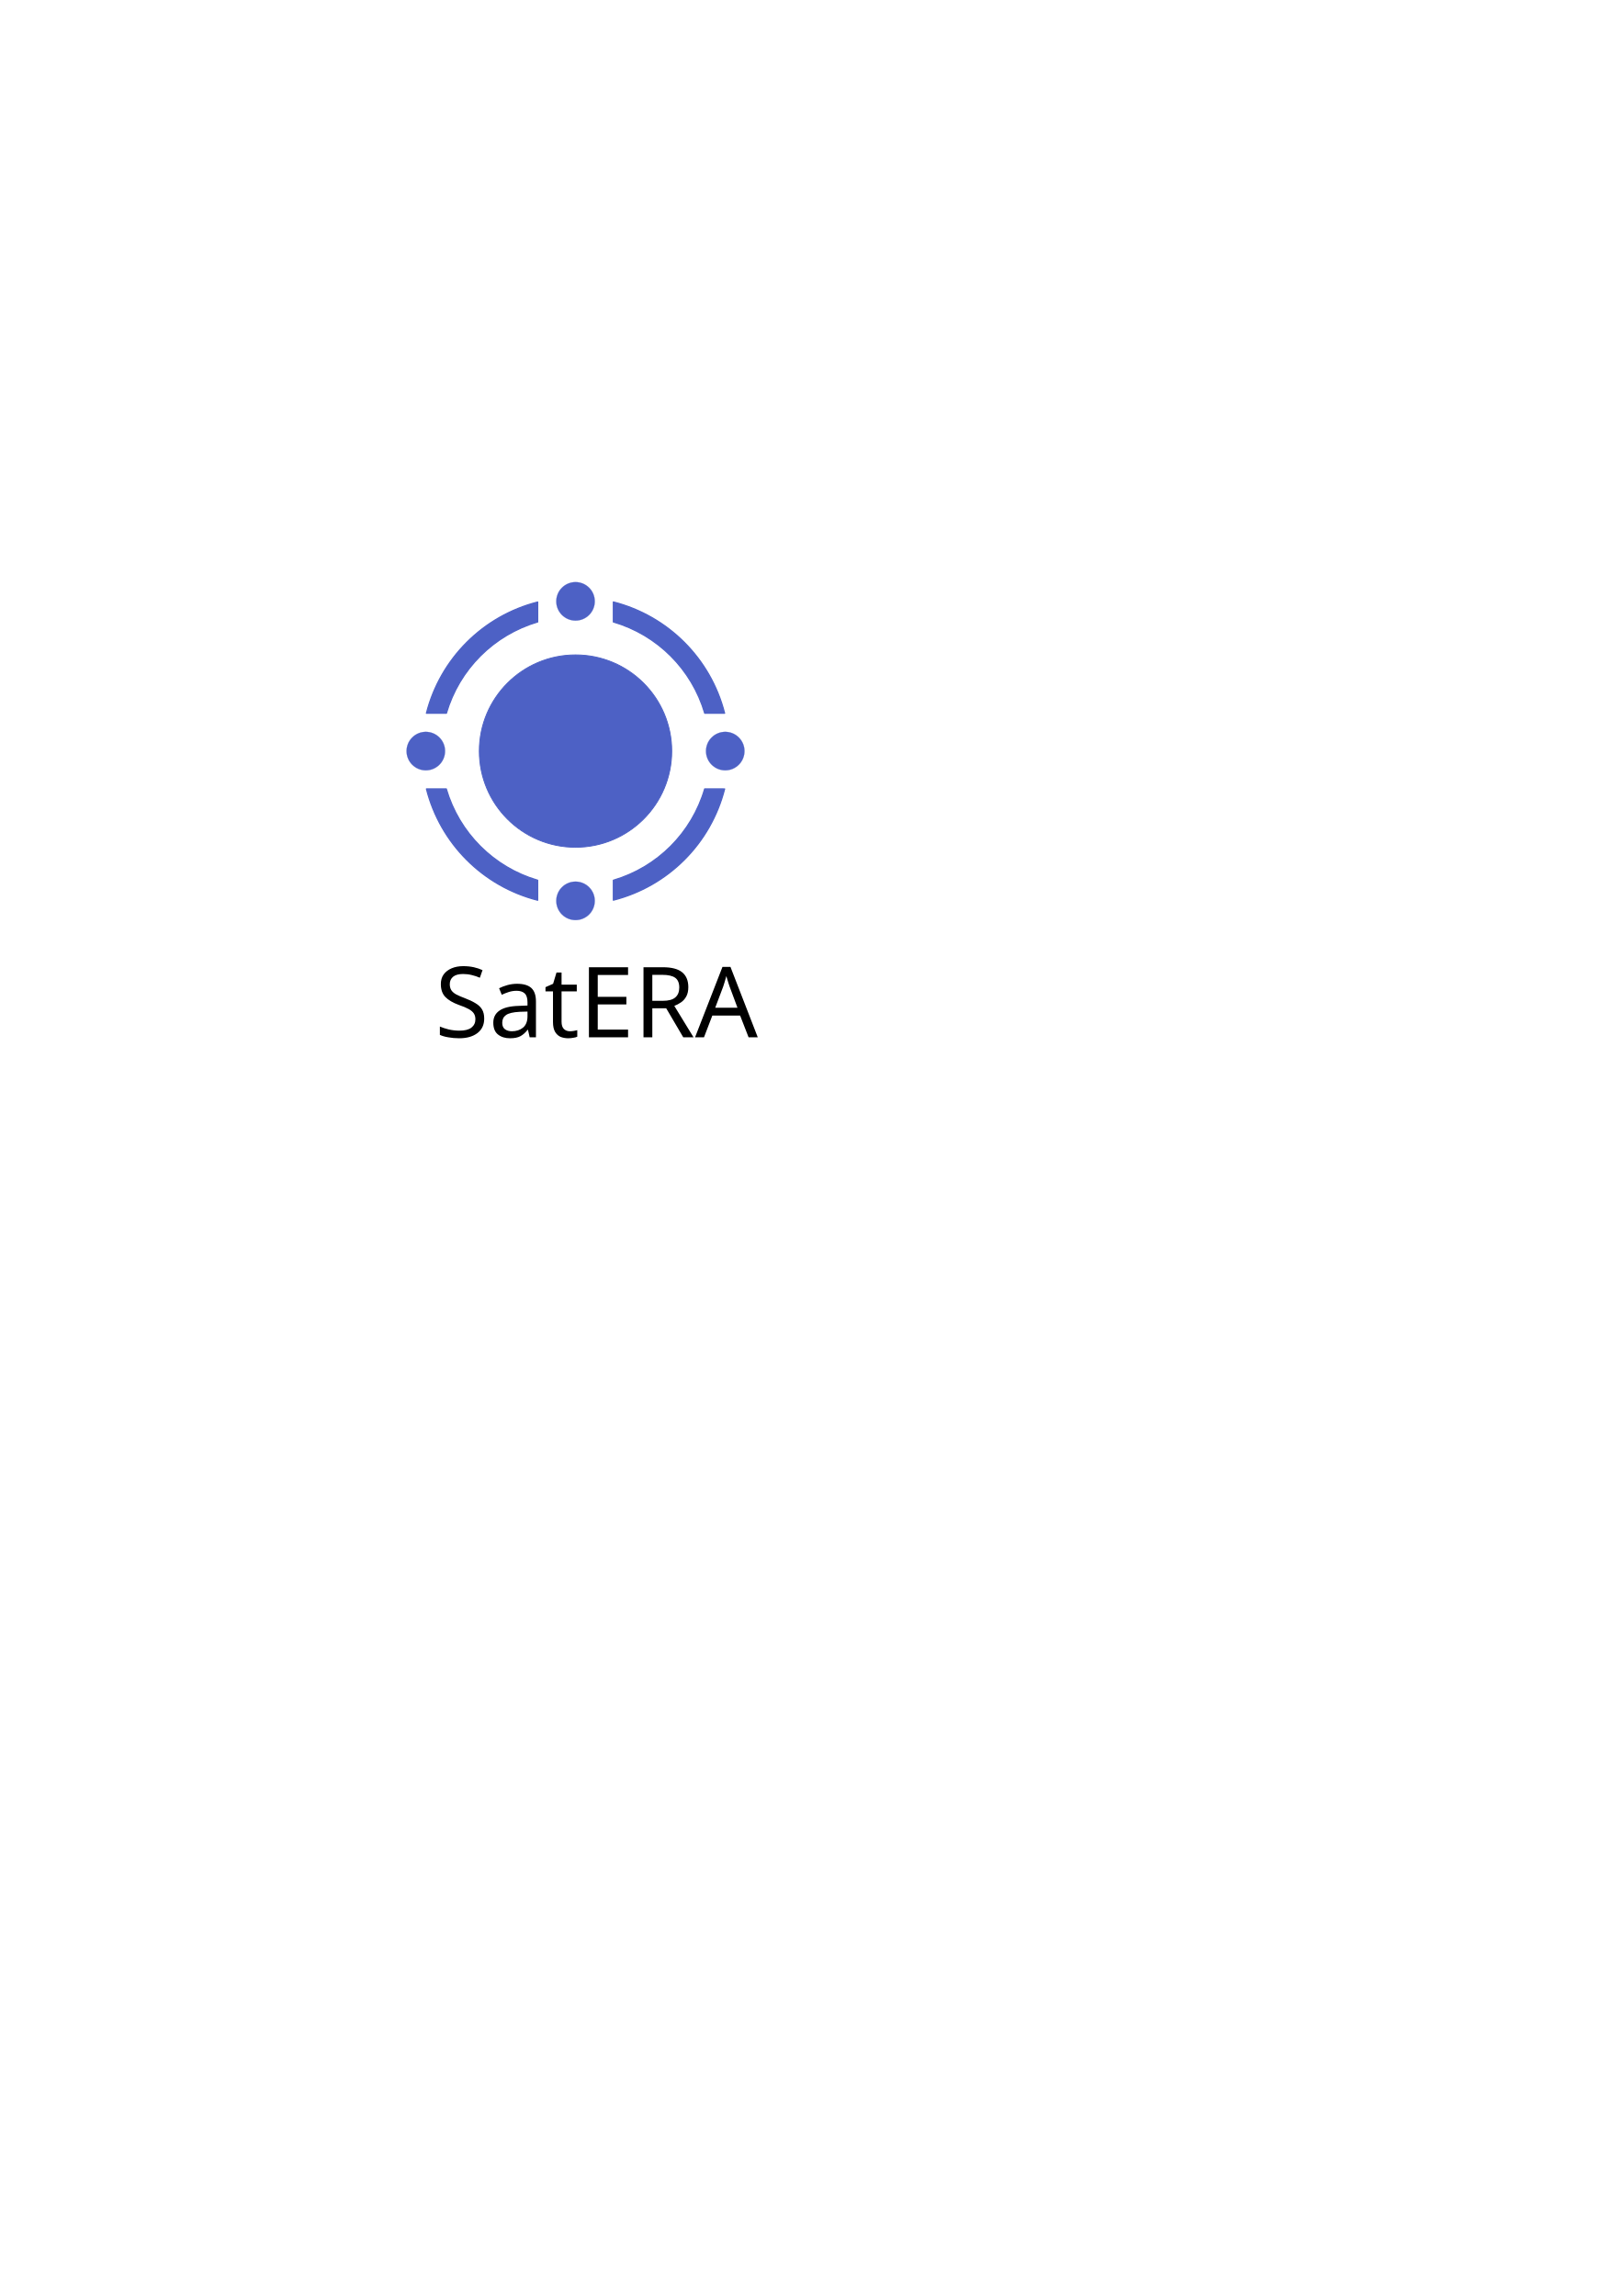
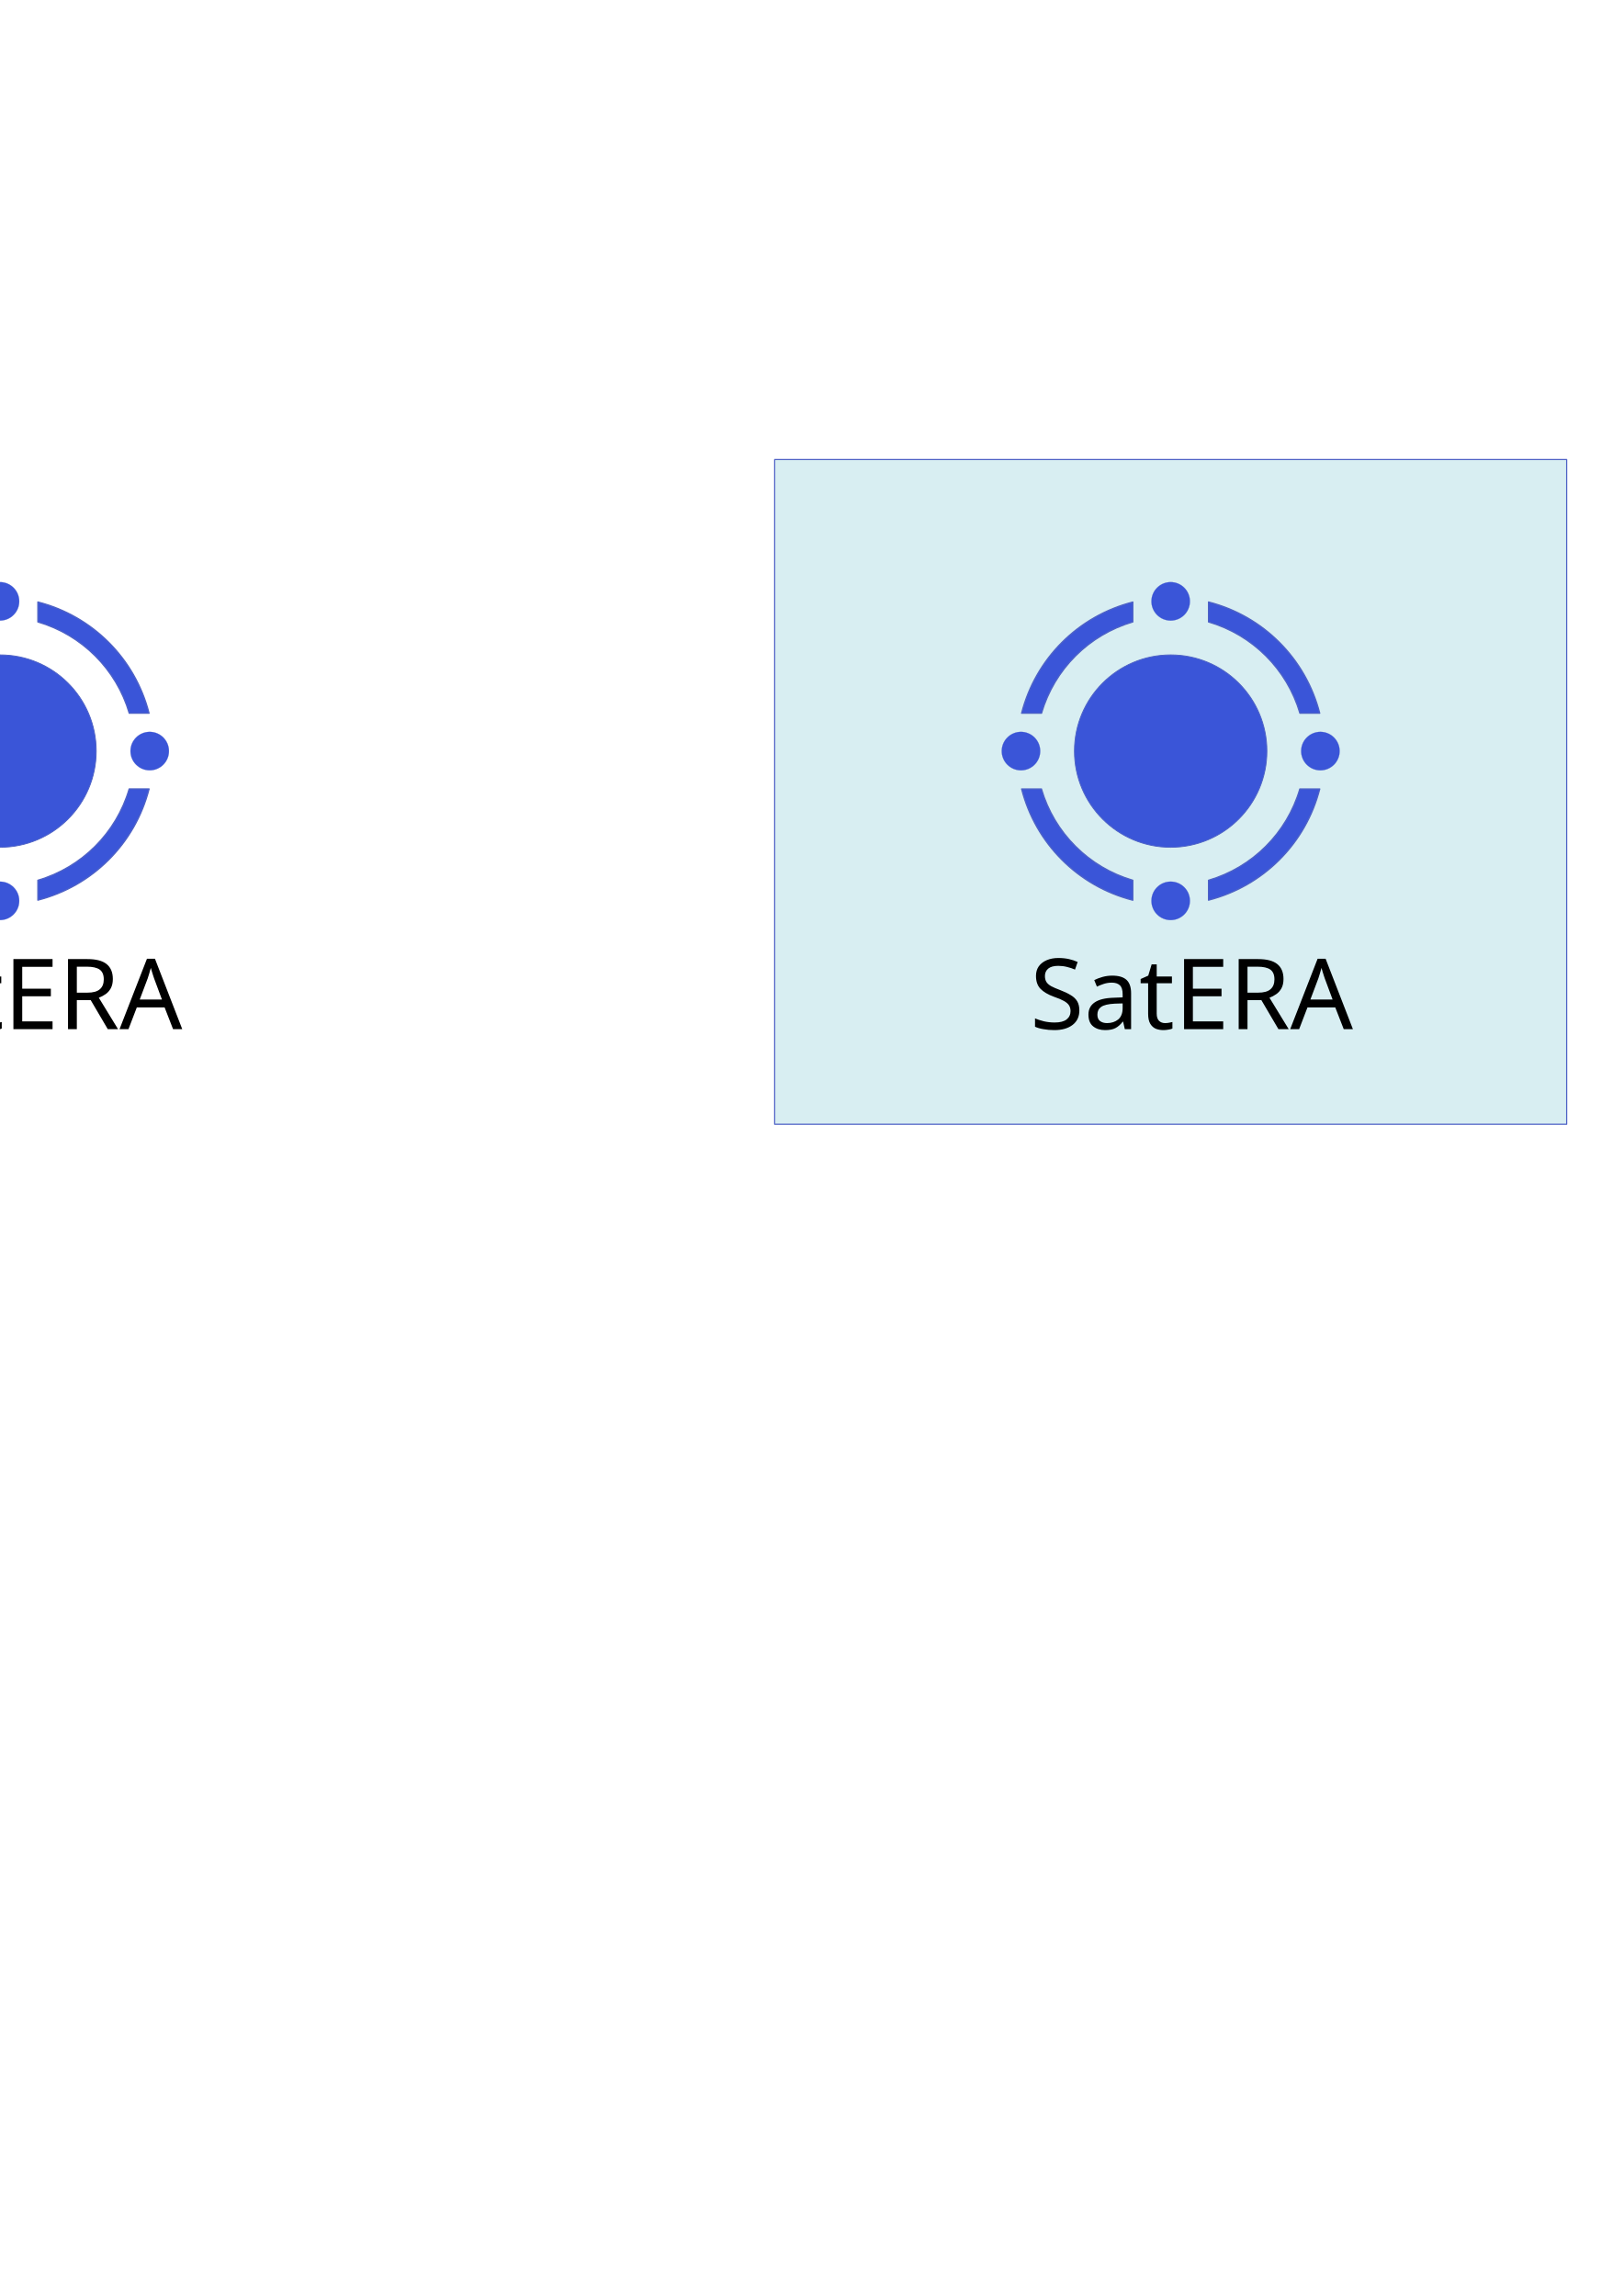
<svg xmlns="http://www.w3.org/2000/svg" width="210mm" height="297mm" viewBox="0 0 210 297" version="1.1" id="svg8">
  <defs id="defs2" />
  <g id="layer1">
-     <path style="opacity:1;fill:#4d61c5;fill-opacity:1;stroke:#4d61c5;stroke-width:0.16;stroke-linejoin:round;stroke-miterlimit:4;stroke-dasharray:none;stroke-dashoffset:0;stroke-opacity:1;paint-order:fill markers stroke" d="m 79.33,77.867 v 2.585 a 17.42,17.42 0 0 1 11.819,11.811 h 2.565 A 19.92,19.92 0 0 0 79.33,77.867 Z m -9.791,0.008 a 19.92,19.92 0 0 0 -14.387,14.388 h 2.58 A 17.42,17.42 0 0 1 69.539,80.451 Z M 55.155,102.053 a 19.92,19.92 0 0 0 14.384,14.396 v -2.585 a 17.42,17.42 0 0 1 -11.818,-11.811 z m 35.983,0 a 17.42,17.42 0 0 1 -11.808,11.812 v 2.577 a 19.92,19.92 0 0 0 14.387,-14.388 z" id="path815-0" />
-     <circle style="opacity:1;fill:#4d61c5;fill-opacity:1;stroke:#4d61c5;stroke-width:0.114;stroke-linejoin:round;stroke-miterlimit:4;stroke-dasharray:none;stroke-dashoffset:0;stroke-opacity:1;paint-order:fill markers stroke" id="path821-6-4" cx="74.435" cy="97.158" r="12.443" />
-     <circle style="opacity:1;fill:#4d61c5;fill-opacity:1;stroke:#4d61c5;stroke-width:0.023;stroke-linejoin:round;stroke-miterlimit:4;stroke-dasharray:none;stroke-dashoffset:0;stroke-opacity:1;paint-order:fill markers stroke" id="path821-6-3-3" cx="74.435" cy="77.787" r="2.489" />
-     <circle style="opacity:1;fill:#4d61c5;fill-opacity:1;stroke:#4d61c5;stroke-width:0.023;stroke-linejoin:round;stroke-miterlimit:4;stroke-dasharray:none;stroke-dashoffset:0;stroke-opacity:1;paint-order:fill markers stroke" id="path821-6-3-0-14" cx="93.797" cy="97.158" r="2.489" />
-     <circle style="opacity:1;fill:#4d61c5;fill-opacity:1;stroke:#4d61c5;stroke-width:0.023;stroke-linejoin:round;stroke-miterlimit:4;stroke-dasharray:none;stroke-dashoffset:0;stroke-opacity:1;paint-order:fill markers stroke" id="path821-6-3-7-0" cx="74.435" cy="116.529" r="2.489" />
-     <circle style="opacity:1;fill:#4d61c5;fill-opacity:1;stroke:#4d61c5;stroke-width:0.023;stroke-linejoin:round;stroke-miterlimit:4;stroke-dasharray:none;stroke-dashoffset:0;stroke-opacity:1;paint-order:fill markers stroke" id="path821-6-3-2-0" cx="55.072" cy="97.158" r="2.489" />
-     <text xml:space="preserve" style="font-style:normal;font-variant:normal;font-weight:normal;font-stretch:normal;font-size:12.7px;line-height:1.25;font-family:HeliosCond;-inkscape-font-specification:'HeliosCond, Normal';font-variant-ligatures:normal;font-variant-caps:normal;font-variant-numeric:normal;font-feature-settings:normal;text-align:start;letter-spacing:0px;word-spacing:0px;writing-mode:lr-tb;text-anchor:start;fill:#000000;fill-opacity:1;stroke:none;stroke-width:0.265" x="56.25" y="134.183" id="text989-02">
-       <tspan id="tspan987-18" x="56.25" y="134.183" style="font-style:normal;font-variant:normal;font-weight:normal;font-stretch:normal;font-size:12.7px;font-family:HeliosCond;-inkscape-font-specification:'HeliosCond, Normal';font-variant-ligatures:normal;font-variant-caps:normal;font-variant-numeric:normal;font-feature-settings:normal;text-align:start;writing-mode:lr-tb;text-anchor:start;stroke-width:0.265">SatERA</tspan>
+     <rect style="opacity:1;fill:#d8eef2;fill-opacity:1;stroke:#4d61c5;stroke-width:0.15;stroke-linejoin:round;stroke-miterlimit:4;stroke-dasharray:none;stroke-dashoffset:0;stroke-opacity:1;paint-order:fill markers stroke" id="rect885" width="102.432" height="85.99" x="100.192" y="59.442" />
+     <path style="opacity:1;fill:#3a55d8;fill-opacity:1;stroke:#4d61c5;stroke-width:0.16;stroke-linejoin:round;stroke-miterlimit:4;stroke-dasharray:none;stroke-dashoffset:0;stroke-opacity:1;paint-order:fill markers stroke" d="m 156.303,77.867 v 2.585 a 17.42,17.42 0 0 1 11.819,11.811 h 2.565 a 19.92,19.92 0 0 0 -14.384,-14.396 z m -9.791,0.008 a 19.92,19.92 0 0 0 -14.387,14.388 h 2.58 a 17.42,17.42 0 0 1 11.808,-11.811 z m -14.384,24.179 a 19.92,19.92 0 0 0 14.384,14.396 v -2.585 a 17.42,17.42 0 0 1 -11.818,-11.811 z m 35.983,0 a 17.42,17.42 0 0 1 -11.808,11.812 v 2.577 a 19.92,19.92 0 0 0 14.387,-14.388 z" id="path815-0-7" />
+     <circle style="opacity:1;fill:#3a55d8;fill-opacity:1;stroke:#4d61c5;stroke-width:0.114;stroke-linejoin:round;stroke-miterlimit:4;stroke-dasharray:none;stroke-dashoffset:0;stroke-opacity:1;paint-order:fill markers stroke" id="path821-6-4-7" cx="151.408" cy="97.158" r="12.443" />
+     <circle style="opacity:1;fill:#3a55d8;fill-opacity:1;stroke:#4d61c5;stroke-width:0.023;stroke-linejoin:round;stroke-miterlimit:4;stroke-dasharray:none;stroke-dashoffset:0;stroke-opacity:1;paint-order:fill markers stroke" id="path821-6-3-3-1" cx="151.408" cy="77.787" r="2.489" />
+     <circle style="opacity:1;fill:#3a55d8;fill-opacity:1;stroke:#4d61c5;stroke-width:0.023;stroke-linejoin:round;stroke-miterlimit:4;stroke-dasharray:none;stroke-dashoffset:0;stroke-opacity:1;paint-order:fill markers stroke" id="path821-6-3-0-14-0" cx="170.771" cy="97.158" r="2.489" />
+     <circle style="opacity:1;fill:#3a55d8;fill-opacity:1;stroke:#4d61c5;stroke-width:0.023;stroke-linejoin:round;stroke-miterlimit:4;stroke-dasharray:none;stroke-dashoffset:0;stroke-opacity:1;paint-order:fill markers stroke" id="path821-6-3-7-0-2" cx="151.408" cy="116.529" r="2.489" />
+     <circle style="opacity:1;fill:#3a55d8;fill-opacity:1;stroke:#4d61c5;stroke-width:0.023;stroke-linejoin:round;stroke-miterlimit:4;stroke-dasharray:none;stroke-dashoffset:0;stroke-opacity:1;paint-order:fill markers stroke" id="path821-6-3-2-0-6" cx="132.046" cy="97.158" r="2.489" />
+     <text xml:space="preserve" style="font-style:normal;font-variant:normal;font-weight:normal;font-stretch:normal;font-size:12.7px;line-height:1.25;font-family:HeliosCond;-inkscape-font-specification:'HeliosCond, Normal';font-variant-ligatures:normal;font-variant-caps:normal;font-variant-numeric:normal;font-feature-settings:normal;text-align:start;letter-spacing:0px;word-spacing:0px;writing-mode:lr-tb;text-anchor:start;fill:#000000;fill-opacity:1;stroke:none;stroke-width:0.265" x="133.223" y="133.124" id="text989-02-9">
+       <tspan id="tspan987-18-3" x="133.223" y="133.124" style="font-style:normal;font-variant:normal;font-weight:normal;font-stretch:normal;font-size:12.7px;font-family:HeliosCond;-inkscape-font-specification:'HeliosCond, Normal';font-variant-ligatures:normal;font-variant-caps:normal;font-variant-numeric:normal;font-feature-settings:normal;text-align:start;writing-mode:lr-tb;text-anchor:start;stroke-width:0.265">SatERA</tspan>
+     </text>
+     <path style="opacity:1;fill:#3a55d8;fill-opacity:1;stroke:#4d61c5;stroke-width:0.16;stroke-linejoin:round;stroke-miterlimit:4;stroke-dasharray:none;stroke-dashoffset:0;stroke-opacity:1;paint-order:fill markers stroke" d="m 4.895,77.867 v 2.585 a 17.42,17.42 0 0 1 11.819,11.811 h 2.565 A 19.92,19.92 0 0 0 4.895,77.867 Z m -9.791,0.008 a 19.92,19.92 0 0 0 -14.387,14.388 h 2.58 A 17.42,17.42 0 0 1 -4.895,80.451 Z M -19.279,102.053 a 19.92,19.92 0 0 0 14.384,14.396 v -2.585 A 17.42,17.42 0 0 1 -16.714,102.053 Z m 35.983,0 A 17.42,17.42 0 0 1 4.895,113.865 v 2.577 A 19.92,19.92 0 0 0 19.283,102.053 Z" id="path815-0-7-1" />
+     <circle style="opacity:1;fill:#3a55d8;fill-opacity:1;stroke:#4d61c5;stroke-width:0.114;stroke-linejoin:round;stroke-miterlimit:4;stroke-dasharray:none;stroke-dashoffset:0;stroke-opacity:1;paint-order:fill markers stroke" id="path821-6-4-7-0" cx="-7.8435378e-06" cy="97.158" r="12.443" />
+     <circle style="opacity:1;fill:#3a55d8;fill-opacity:1;stroke:#4d61c5;stroke-width:0.023;stroke-linejoin:round;stroke-miterlimit:4;stroke-dasharray:none;stroke-dashoffset:0;stroke-opacity:1;paint-order:fill markers stroke" id="path821-6-3-3-1-4" cx="-7.8435378e-06" cy="77.787" r="2.489" />
+     <circle style="opacity:1;fill:#3a55d8;fill-opacity:1;stroke:#4d61c5;stroke-width:0.023;stroke-linejoin:round;stroke-miterlimit:4;stroke-dasharray:none;stroke-dashoffset:0;stroke-opacity:1;paint-order:fill markers stroke" id="path821-6-3-0-14-0-1" cx="19.362" cy="97.158" r="2.489" />
+     <circle style="opacity:1;fill:#3a55d8;fill-opacity:1;stroke:#4d61c5;stroke-width:0.023;stroke-linejoin:round;stroke-miterlimit:4;stroke-dasharray:none;stroke-dashoffset:0;stroke-opacity:1;paint-order:fill markers stroke" id="path821-6-3-7-0-2-7" cx="-7.8435378e-06" cy="116.529" r="2.489" />
+     <circle style="opacity:1;fill:#3a55d8;fill-opacity:1;stroke:#4d61c5;stroke-width:0.023;stroke-linejoin:round;stroke-miterlimit:4;stroke-dasharray:none;stroke-dashoffset:0;stroke-opacity:1;paint-order:fill markers stroke" id="path821-6-3-2-0-6-7" cx="-19.362" cy="97.158" r="2.489" />
+     <text xml:space="preserve" style="font-style:normal;font-variant:normal;font-weight:normal;font-stretch:normal;font-size:12.7px;line-height:1.25;font-family:HeliosCond;-inkscape-font-specification:'HeliosCond, Normal';font-variant-ligatures:normal;font-variant-caps:normal;font-variant-numeric:normal;font-feature-settings:normal;text-align:start;letter-spacing:0px;word-spacing:0px;writing-mode:lr-tb;text-anchor:start;fill:#000000;fill-opacity:1;stroke:none;stroke-width:0.265" x="-18.185" y="133.125" id="text989-02-9-5">
+       <tspan id="tspan987-18-3-0" x="-18.185" y="133.125" style="font-style:normal;font-variant:normal;font-weight:normal;font-stretch:normal;font-size:12.7px;font-family:HeliosCond;-inkscape-font-specification:'HeliosCond, Normal';font-variant-ligatures:normal;font-variant-caps:normal;font-variant-numeric:normal;font-feature-settings:normal;text-align:start;writing-mode:lr-tb;text-anchor:start;stroke-width:0.265">SatERA</tspan>
    </text>
  </g>
</svg>
